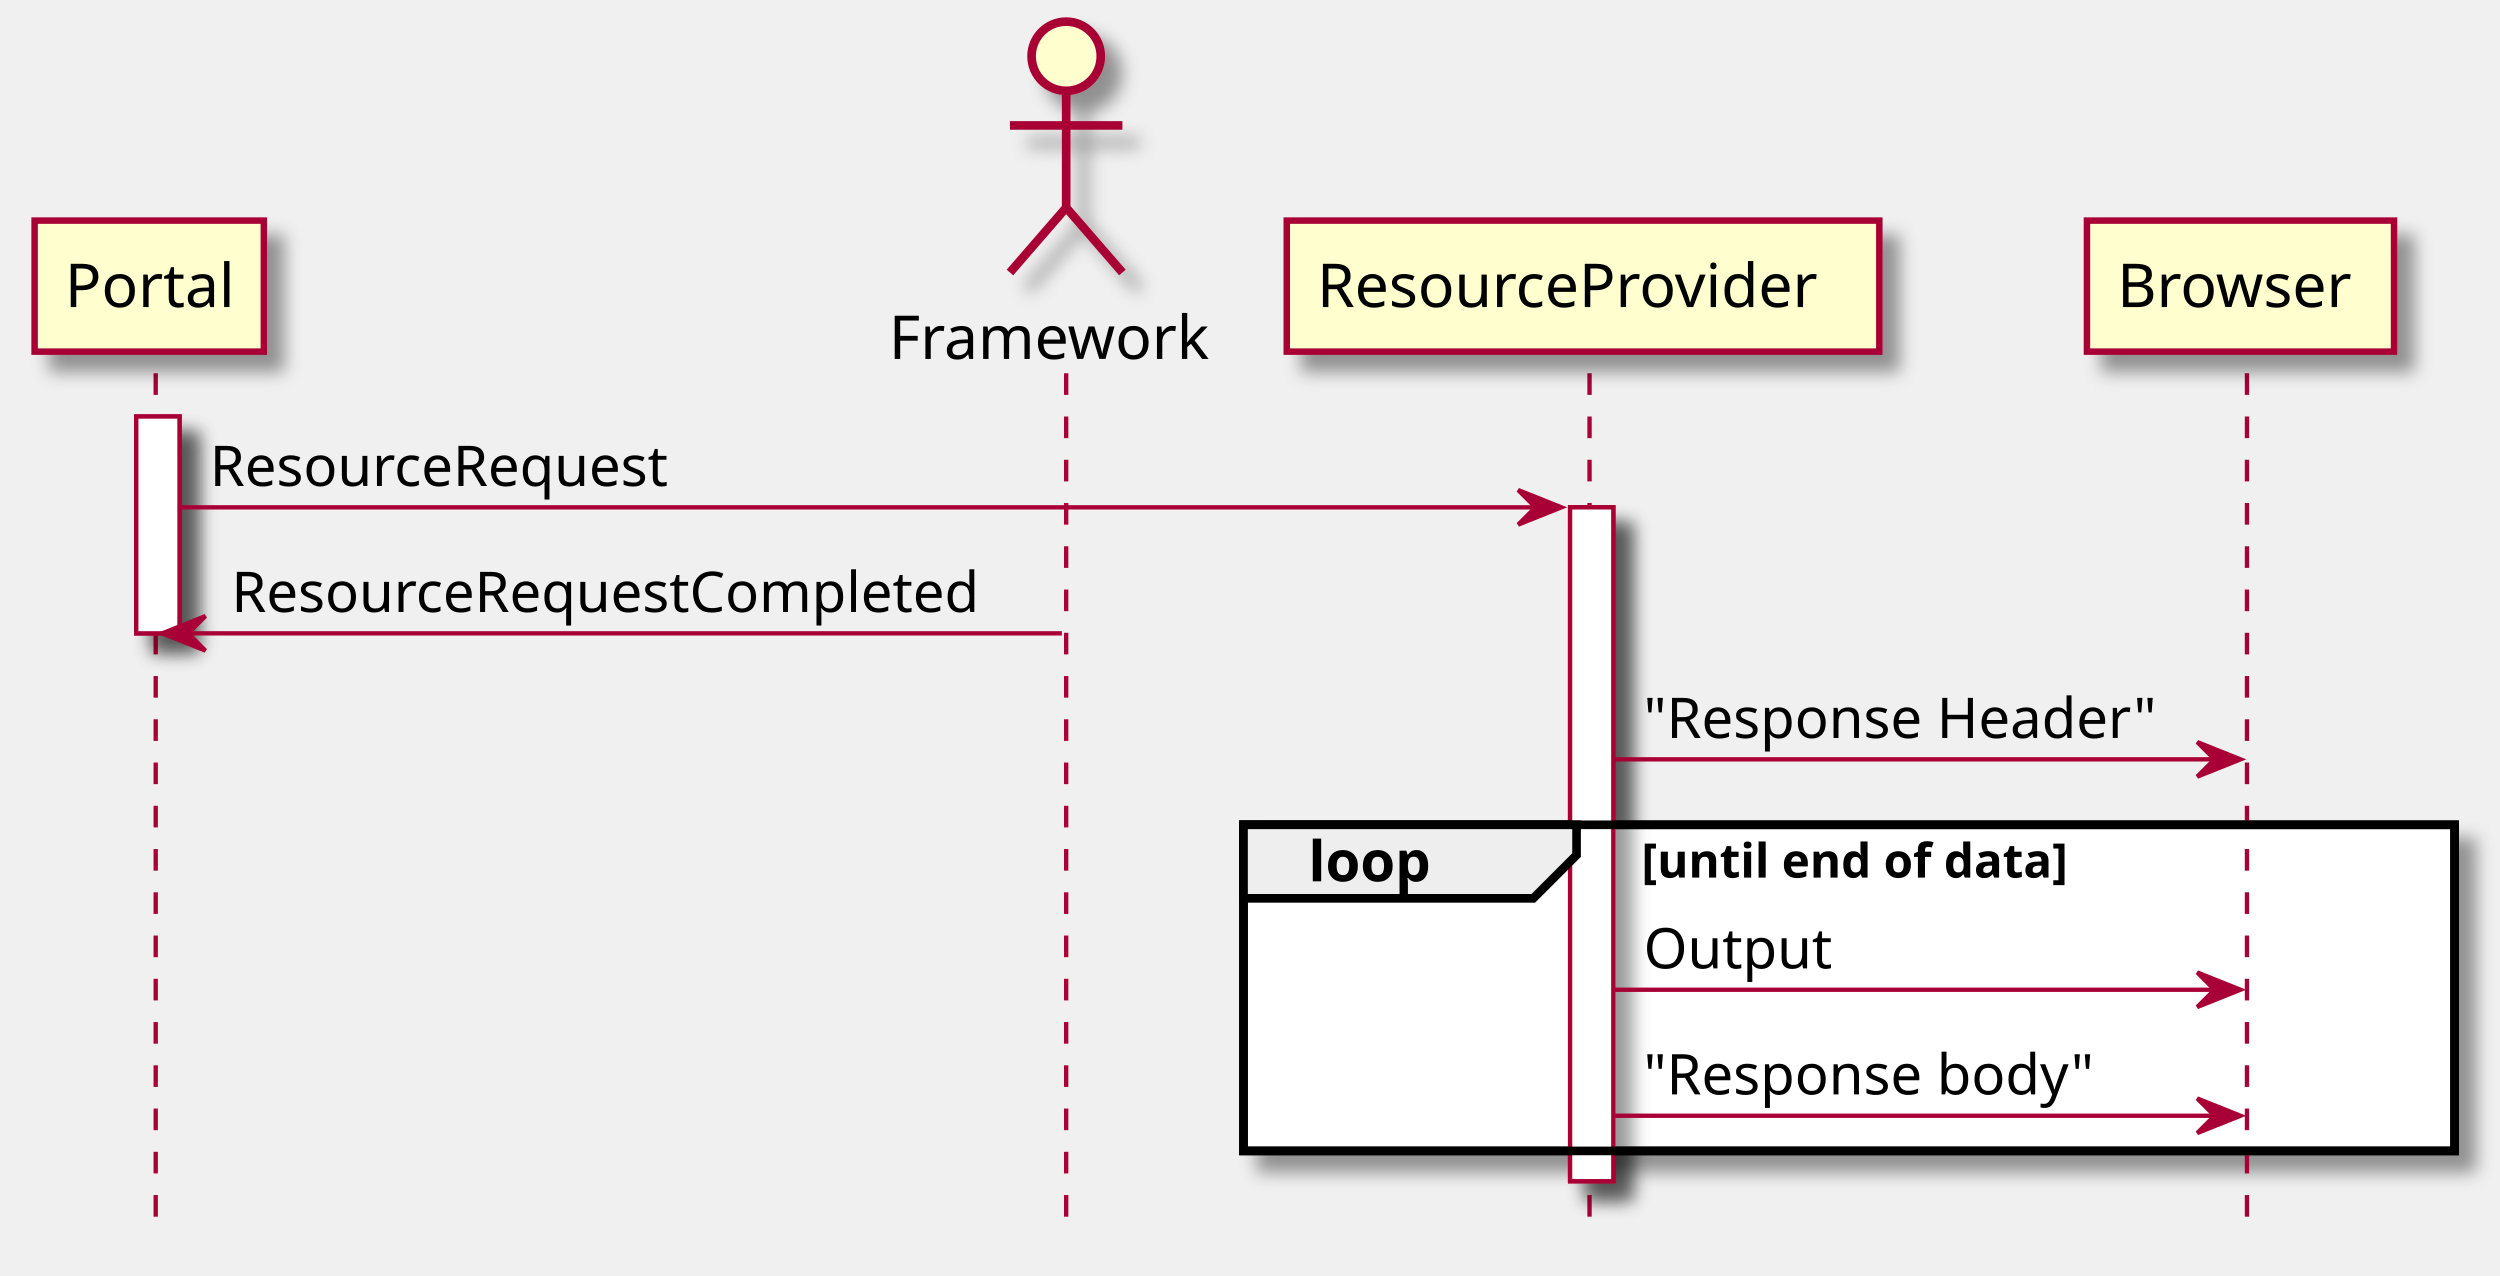
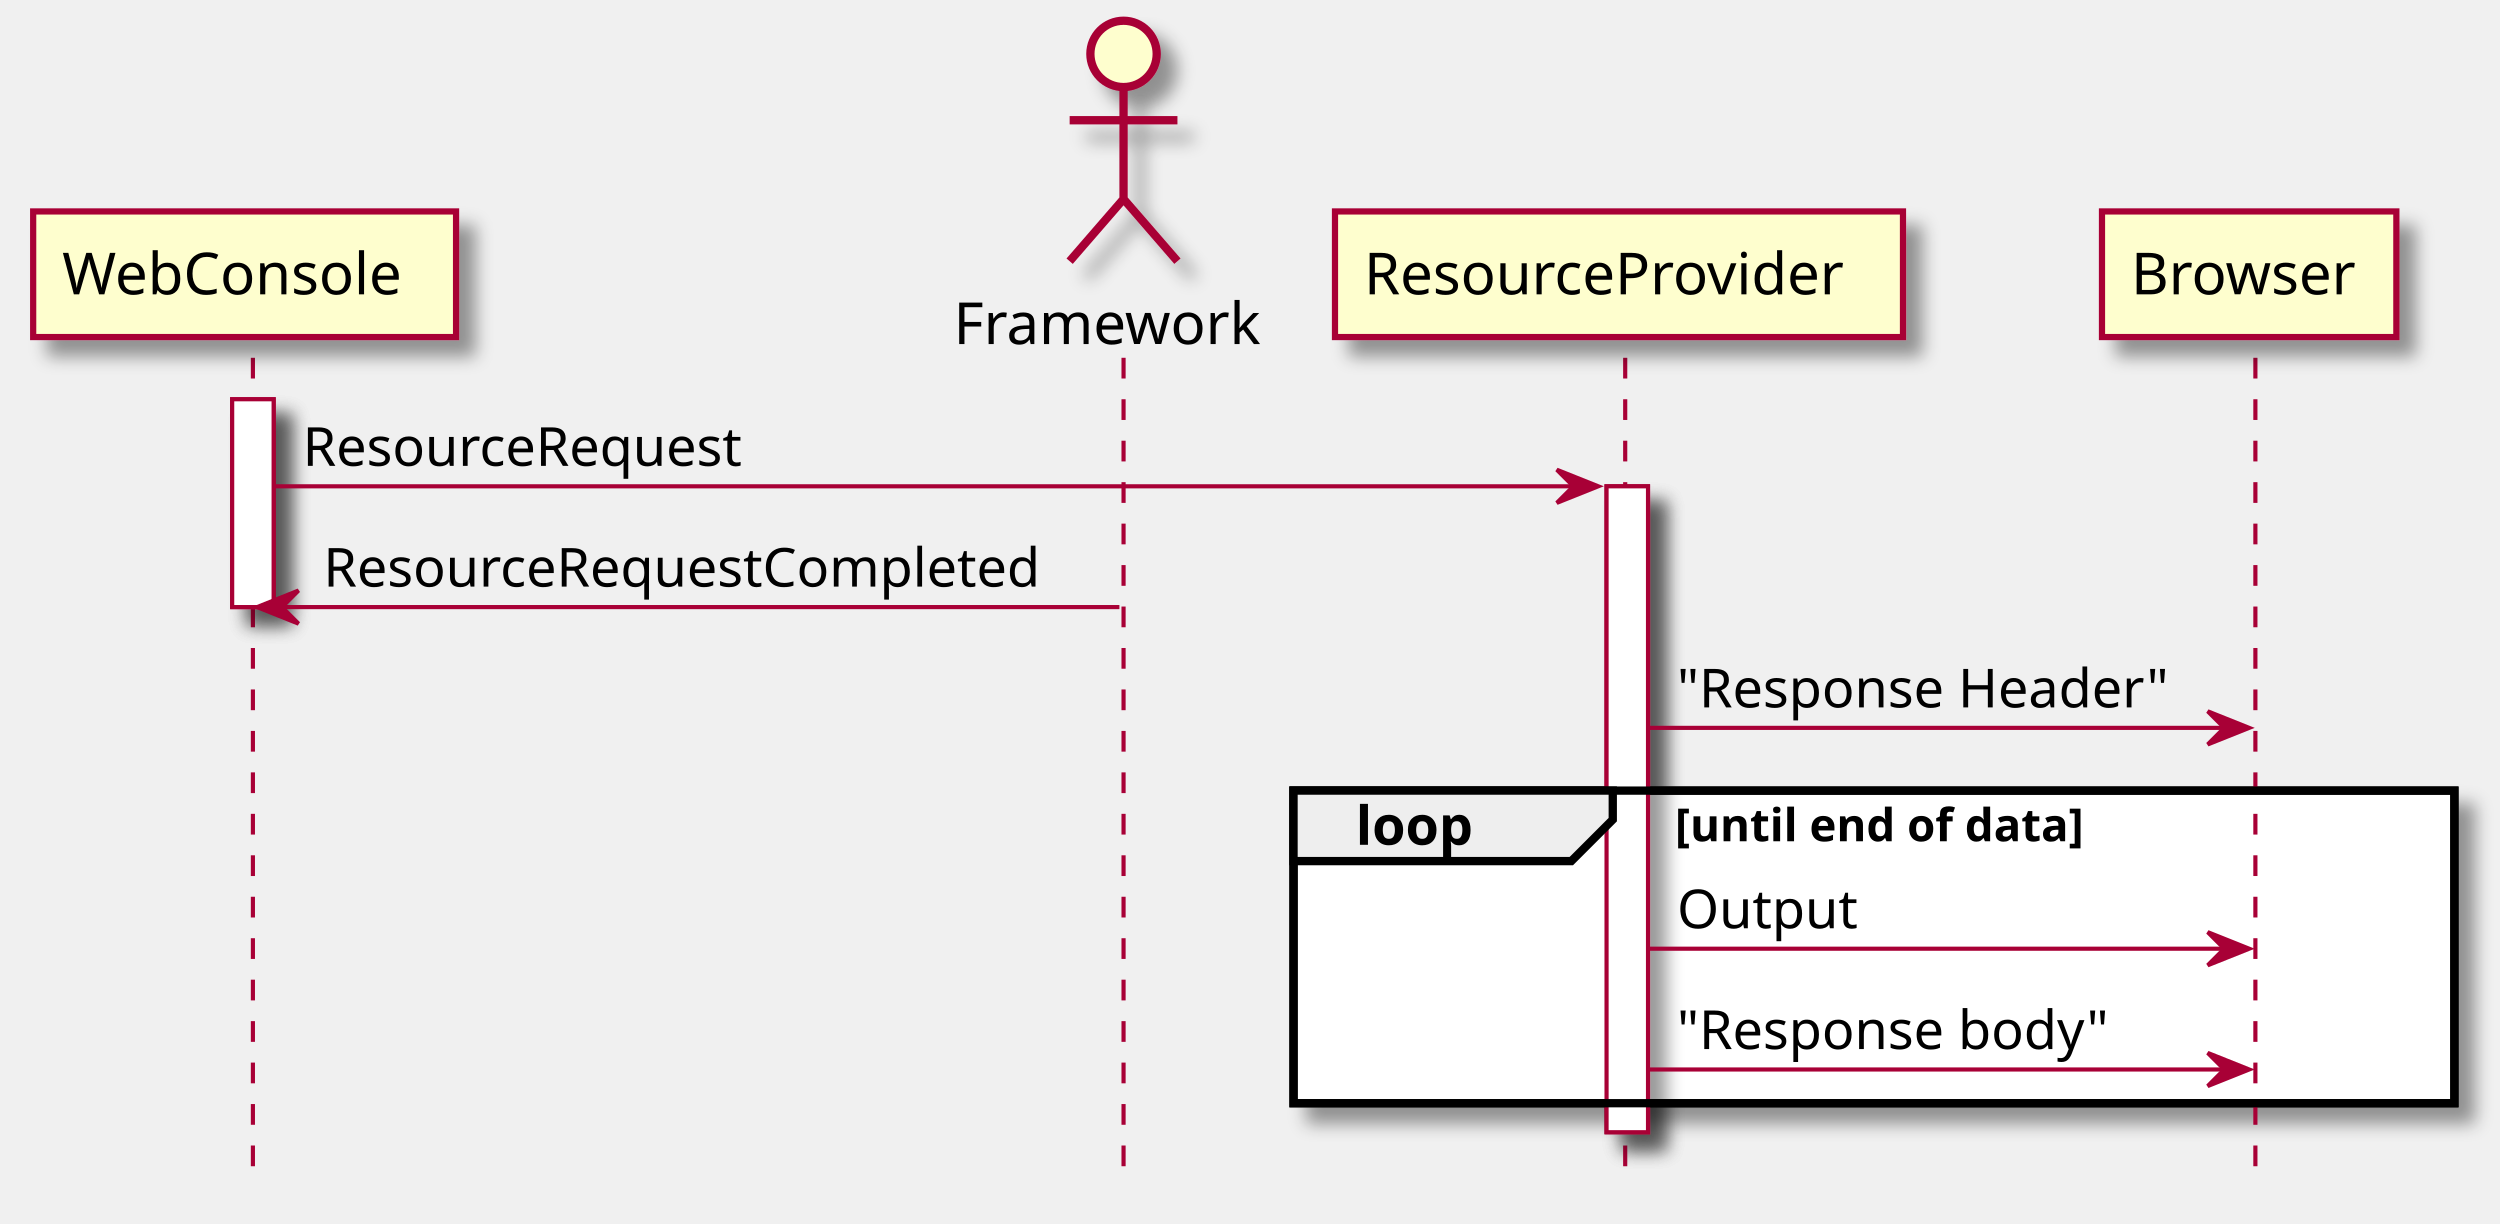
- <svg xmlns="http://www.w3.org/2000/svg" contentScriptType="application/ecmascript" contentStyleType="text/css" height="295px" preserveAspectRatio="none" style="width:578px;height:295px;" version="1.1" viewBox="0 0 578 295" width="578px" zoomAndPan="magnify">
+ <svg xmlns="http://www.w3.org/2000/svg" contentScriptType="application/ecmascript" contentStyleType="text/css" height="295px" preserveAspectRatio="none" style="width:603px;height:295px;" version="1.1" viewBox="0 0 603 295" width="603px" zoomAndPan="magnify">
  <defs>
-     <filter height="300%" id="ffiv31zvsnyiz" width="300%" x="-1" y="-1">
+     <filter height="300%" id="ffrk66q50gyyq" width="300%" x="-1" y="-1">
      <feGaussianBlur result="blurOut" stdDeviation="2.0" />
      <feColorMatrix in="blurOut" result="blurOut2" type="matrix" values="0 0 0 0 0 0 0 0 0 0 0 0 0 0 0 0 0 0 .4 0" />
      <feOffset dx="4.0" dy="4.0" in="blurOut2" result="blurOut3" />
      <feBlend in="SourceGraphic" in2="blurOut3" mode="normal" />
    </filter>
  </defs>
  <g>
-     <rect fill="#FFFFFF" filter="url(#ffiv31zvsnyiz)" height="50.133" style="stroke: #A80036; stroke-width: 1.0;" width="10" x="31.5" y="96.297" />
-     <rect fill="#FFFFFF" filter="url(#ffiv31zvsnyiz)" height="155.797" style="stroke: #A80036; stroke-width: 1.0;" width="10" x="363" y="117.297" />
-     <rect fill="#FFFFFF" filter="url(#ffiv31zvsnyiz)" height="75.398" style="stroke: #000000; stroke-width: 2.0;" width="280" x="287.5" y="190.695" />
-     <line style="stroke: #A80036; stroke-width: 1.0; stroke-dasharray: 5.0,5.0;" x1="36" x2="36" y1="86.297" y2="283.094" />
-     <line style="stroke: #A80036; stroke-width: 1.0; stroke-dasharray: 5.0,5.0;" x1="246.5" x2="246.5" y1="86.297" y2="283.094" />
-     <line style="stroke: #A80036; stroke-width: 1.0; stroke-dasharray: 5.0,5.0;" x1="367.5" x2="367.5" y1="86.297" y2="283.094" />
-     <line style="stroke: #A80036; stroke-width: 1.0; stroke-dasharray: 5.0,5.0;" x1="519.5" x2="519.5" y1="86.297" y2="283.094" />
-     <rect fill="#FEFECE" filter="url(#ffiv31zvsnyiz)" height="30.297" style="stroke: #A80036; stroke-width: 1.5;" width="53" x="8" y="51" />
-     <text fill="#000000" font-family="sans-serif" font-size="14" lengthAdjust="spacingAndGlyphs" textLength="39" x="15" y="70.995">Portal</text>
-     <text fill="#000000" font-family="sans-serif" font-size="14" lengthAdjust="spacingAndGlyphs" textLength="76" x="205.5" y="82.995">Framework</text>
-     <ellipse cx="246.5" cy="13" fill="#FEFECE" filter="url(#ffiv31zvsnyiz)" rx="8" ry="8" style="stroke: #A80036; stroke-width: 2.0;" />
-     <path d="M246.5,21 L246.5,48 M233.5,29 L259.5,29 M246.5,48 L233.5,63 M246.5,48 L259.5,63 " fill="#FEFECE" filter="url(#ffiv31zvsnyiz)" style="stroke: #A80036; stroke-width: 2.0;" />
-     <rect fill="#FEFECE" filter="url(#ffiv31zvsnyiz)" height="30.297" style="stroke: #A80036; stroke-width: 1.5;" width="137" x="297.5" y="51" />
-     <text fill="#000000" font-family="sans-serif" font-size="14" lengthAdjust="spacingAndGlyphs" textLength="123" x="304.5" y="70.995">ResourceProvider</text>
-     <rect fill="#FEFECE" filter="url(#ffiv31zvsnyiz)" height="30.297" style="stroke: #A80036; stroke-width: 1.5;" width="71" x="482.5" y="51" />
-     <text fill="#000000" font-family="sans-serif" font-size="14" lengthAdjust="spacingAndGlyphs" textLength="57" x="489.5" y="70.995">Browser</text>
-     <rect fill="#FFFFFF" filter="url(#ffiv31zvsnyiz)" height="50.133" style="stroke: #A80036; stroke-width: 1.0;" width="10" x="31.5" y="96.297" />
-     <rect fill="#FFFFFF" filter="url(#ffiv31zvsnyiz)" height="155.797" style="stroke: #A80036; stroke-width: 1.0;" width="10" x="363" y="117.297" />
-     <polygon fill="#A80036" points="351,113.297,361,117.297,351,121.297,355,117.297" style="stroke: #A80036; stroke-width: 1.0;" />
-     <line style="stroke: #A80036; stroke-width: 1.0;" x1="41.5" x2="357" y1="117.297" y2="117.297" />
-     <text fill="#000000" font-family="sans-serif" font-size="13" lengthAdjust="spacingAndGlyphs" textLength="111" x="48.5" y="112.364">ResourceRequest</text>
-     <polygon fill="#A80036" points="47.5,142.43,37.5,146.43,47.5,150.43,43.5,146.43" style="stroke: #A80036; stroke-width: 1.0;" />
-     <line style="stroke: #A80036; stroke-width: 1.0;" x1="41.5" x2="245.5" y1="146.43" y2="146.43" />
-     <text fill="#000000" font-family="sans-serif" font-size="13" lengthAdjust="spacingAndGlyphs" textLength="181" x="53.5" y="141.497">ResourceRequestCompleted</text>
-     <polygon fill="#A80036" points="508,171.562,518,175.562,508,179.562,512,175.562" style="stroke: #A80036; stroke-width: 1.0;" />
-     <line style="stroke: #A80036; stroke-width: 1.0;" x1="373" x2="514" y1="175.562" y2="175.562" />
-     <text fill="#000000" font-family="sans-serif" font-size="13" lengthAdjust="spacingAndGlyphs" textLength="123" x="380" y="170.629">"Response Header"</text>
-     <rect fill="none" height="75.398" style="stroke: #000000; stroke-width: 2.0;" width="280" x="287.5" y="190.695" />
-     <polygon fill="#EEEEEE" points="287.5,190.695,364.5,190.695,364.5,197.695,354.5,207.695,287.5,207.695,287.5,190.695" style="stroke: #000000; stroke-width: 2.0;" />
-     <text fill="#000000" font-family="sans-serif" font-size="13" font-weight="bold" lengthAdjust="spacingAndGlyphs" textLength="32" x="302.5" y="203.762">loop</text>
-     <text fill="#000000" font-family="sans-serif" font-size="11" font-weight="bold" lengthAdjust="spacingAndGlyphs" textLength="117" x="379.5" y="202.906">[until end of data]</text>
-     <polygon fill="#A80036" points="508,224.828,518,228.828,508,232.828,512,228.828" style="stroke: #A80036; stroke-width: 1.0;" />
-     <line style="stroke: #A80036; stroke-width: 1.0;" x1="373" x2="514" y1="228.828" y2="228.828" />
-     <text fill="#000000" font-family="sans-serif" font-size="13" lengthAdjust="spacingAndGlyphs" textLength="44" x="380" y="223.895">Output</text>
-     <polygon fill="#A80036" points="508,253.961,518,257.961,508,261.961,512,257.961" style="stroke: #A80036; stroke-width: 1.0;" />
-     <line style="stroke: #A80036; stroke-width: 1.0;" x1="373" x2="514" y1="257.961" y2="257.961" />
-     <text fill="#000000" font-family="sans-serif" font-size="13" lengthAdjust="spacingAndGlyphs" textLength="107" x="380" y="253.028">"Response body"</text>
+     <rect fill="#FFFFFF" filter="url(#ffrk66q50gyyq)" height="50.133" style="stroke: #A80036; stroke-width: 1.0;" width="10" x="56" y="96.297" />
+     <rect fill="#FFFFFF" filter="url(#ffrk66q50gyyq)" height="155.797" style="stroke: #A80036; stroke-width: 1.0;" width="10" x="387.5" y="117.297" />
+     <rect fill="#FFFFFF" filter="url(#ffrk66q50gyyq)" height="75.398" style="stroke: #000000; stroke-width: 2.0;" width="280" x="312" y="190.695" />
+     <line style="stroke: #A80036; stroke-width: 1.0; stroke-dasharray: 5.0,5.0;" x1="61" x2="61" y1="86.297" y2="283.094" />
+     <line style="stroke: #A80036; stroke-width: 1.0; stroke-dasharray: 5.0,5.0;" x1="271" x2="271" y1="86.297" y2="283.094" />
+     <line style="stroke: #A80036; stroke-width: 1.0; stroke-dasharray: 5.0,5.0;" x1="392" x2="392" y1="86.297" y2="283.094" />
+     <line style="stroke: #A80036; stroke-width: 1.0; stroke-dasharray: 5.0,5.0;" x1="544" x2="544" y1="86.297" y2="283.094" />
+     <rect fill="#FEFECE" filter="url(#ffrk66q50gyyq)" height="30.297" style="stroke: #A80036; stroke-width: 1.5;" width="102" x="8" y="51" />
+     <text fill="#000000" font-family="sans-serif" font-size="14" lengthAdjust="spacingAndGlyphs" textLength="88" x="15" y="70.995">WebConsole</text>
+     <text fill="#000000" font-family="sans-serif" font-size="14" lengthAdjust="spacingAndGlyphs" textLength="76" x="230" y="82.995">Framework</text>
+     <ellipse cx="271" cy="13" fill="#FEFECE" filter="url(#ffrk66q50gyyq)" rx="8" ry="8" style="stroke: #A80036; stroke-width: 2.0;" />
+     <path d="M271,21 L271,48 M258,29 L284,29 M271,48 L258,63 M271,48 L284,63 " fill="#FEFECE" filter="url(#ffrk66q50gyyq)" style="stroke: #A80036; stroke-width: 2.0;" />
+     <rect fill="#FEFECE" filter="url(#ffrk66q50gyyq)" height="30.297" style="stroke: #A80036; stroke-width: 1.5;" width="137" x="322" y="51" />
+     <text fill="#000000" font-family="sans-serif" font-size="14" lengthAdjust="spacingAndGlyphs" textLength="123" x="329" y="70.995">ResourceProvider</text>
+     <rect fill="#FEFECE" filter="url(#ffrk66q50gyyq)" height="30.297" style="stroke: #A80036; stroke-width: 1.5;" width="71" x="507" y="51" />
+     <text fill="#000000" font-family="sans-serif" font-size="14" lengthAdjust="spacingAndGlyphs" textLength="57" x="514" y="70.995">Browser</text>
+     <rect fill="#FFFFFF" filter="url(#ffrk66q50gyyq)" height="50.133" style="stroke: #A80036; stroke-width: 1.0;" width="10" x="56" y="96.297" />
+     <rect fill="#FFFFFF" filter="url(#ffrk66q50gyyq)" height="155.797" style="stroke: #A80036; stroke-width: 1.0;" width="10" x="387.5" y="117.297" />
+     <polygon fill="#A80036" points="375.5,113.297,385.5,117.297,375.5,121.297,379.5,117.297" style="stroke: #A80036; stroke-width: 1.0;" />
+     <line style="stroke: #A80036; stroke-width: 1.0;" x1="66" x2="381.5" y1="117.297" y2="117.297" />
+     <text fill="#000000" font-family="sans-serif" font-size="13" lengthAdjust="spacingAndGlyphs" textLength="111" x="73" y="112.364">ResourceRequest</text>
+     <polygon fill="#A80036" points="72,142.43,62,146.43,72,150.43,68,146.43" style="stroke: #A80036; stroke-width: 1.0;" />
+     <line style="stroke: #A80036; stroke-width: 1.0;" x1="66" x2="270" y1="146.43" y2="146.43" />
+     <text fill="#000000" font-family="sans-serif" font-size="13" lengthAdjust="spacingAndGlyphs" textLength="181" x="78" y="141.497">ResourceRequestCompleted</text>
+     <polygon fill="#A80036" points="532.5,171.562,542.5,175.562,532.5,179.562,536.5,175.562" style="stroke: #A80036; stroke-width: 1.0;" />
+     <line style="stroke: #A80036; stroke-width: 1.0;" x1="397.5" x2="538.5" y1="175.562" y2="175.562" />
+     <text fill="#000000" font-family="sans-serif" font-size="13" lengthAdjust="spacingAndGlyphs" textLength="123" x="404.5" y="170.629">"Response Header"</text>
+     <rect fill="none" height="75.398" style="stroke: #000000; stroke-width: 2.0;" width="280" x="312" y="190.695" />
+     <polygon fill="#EEEEEE" points="312,190.695,389,190.695,389,197.695,379,207.695,312,207.695,312,190.695" style="stroke: #000000; stroke-width: 2.0;" />
+     <text fill="#000000" font-family="sans-serif" font-size="13" font-weight="bold" lengthAdjust="spacingAndGlyphs" textLength="32" x="327" y="203.762">loop</text>
+     <text fill="#000000" font-family="sans-serif" font-size="11" font-weight="bold" lengthAdjust="spacingAndGlyphs" textLength="117" x="404" y="202.906">[until end of data]</text>
+     <polygon fill="#A80036" points="532.5,224.828,542.5,228.828,532.5,232.828,536.5,228.828" style="stroke: #A80036; stroke-width: 1.0;" />
+     <line style="stroke: #A80036; stroke-width: 1.0;" x1="397.5" x2="538.5" y1="228.828" y2="228.828" />
+     <text fill="#000000" font-family="sans-serif" font-size="13" lengthAdjust="spacingAndGlyphs" textLength="44" x="404.5" y="223.895">Output</text>
+     <polygon fill="#A80036" points="532.5,253.961,542.5,257.961,532.5,261.961,536.5,257.961" style="stroke: #A80036; stroke-width: 1.0;" />
+     <line style="stroke: #A80036; stroke-width: 1.0;" x1="397.5" x2="538.5" y1="257.961" y2="257.961" />
+     <text fill="#000000" font-family="sans-serif" font-size="13" lengthAdjust="spacingAndGlyphs" textLength="107" x="404.5" y="253.028">"Response body"</text>
  </g>
</svg>
